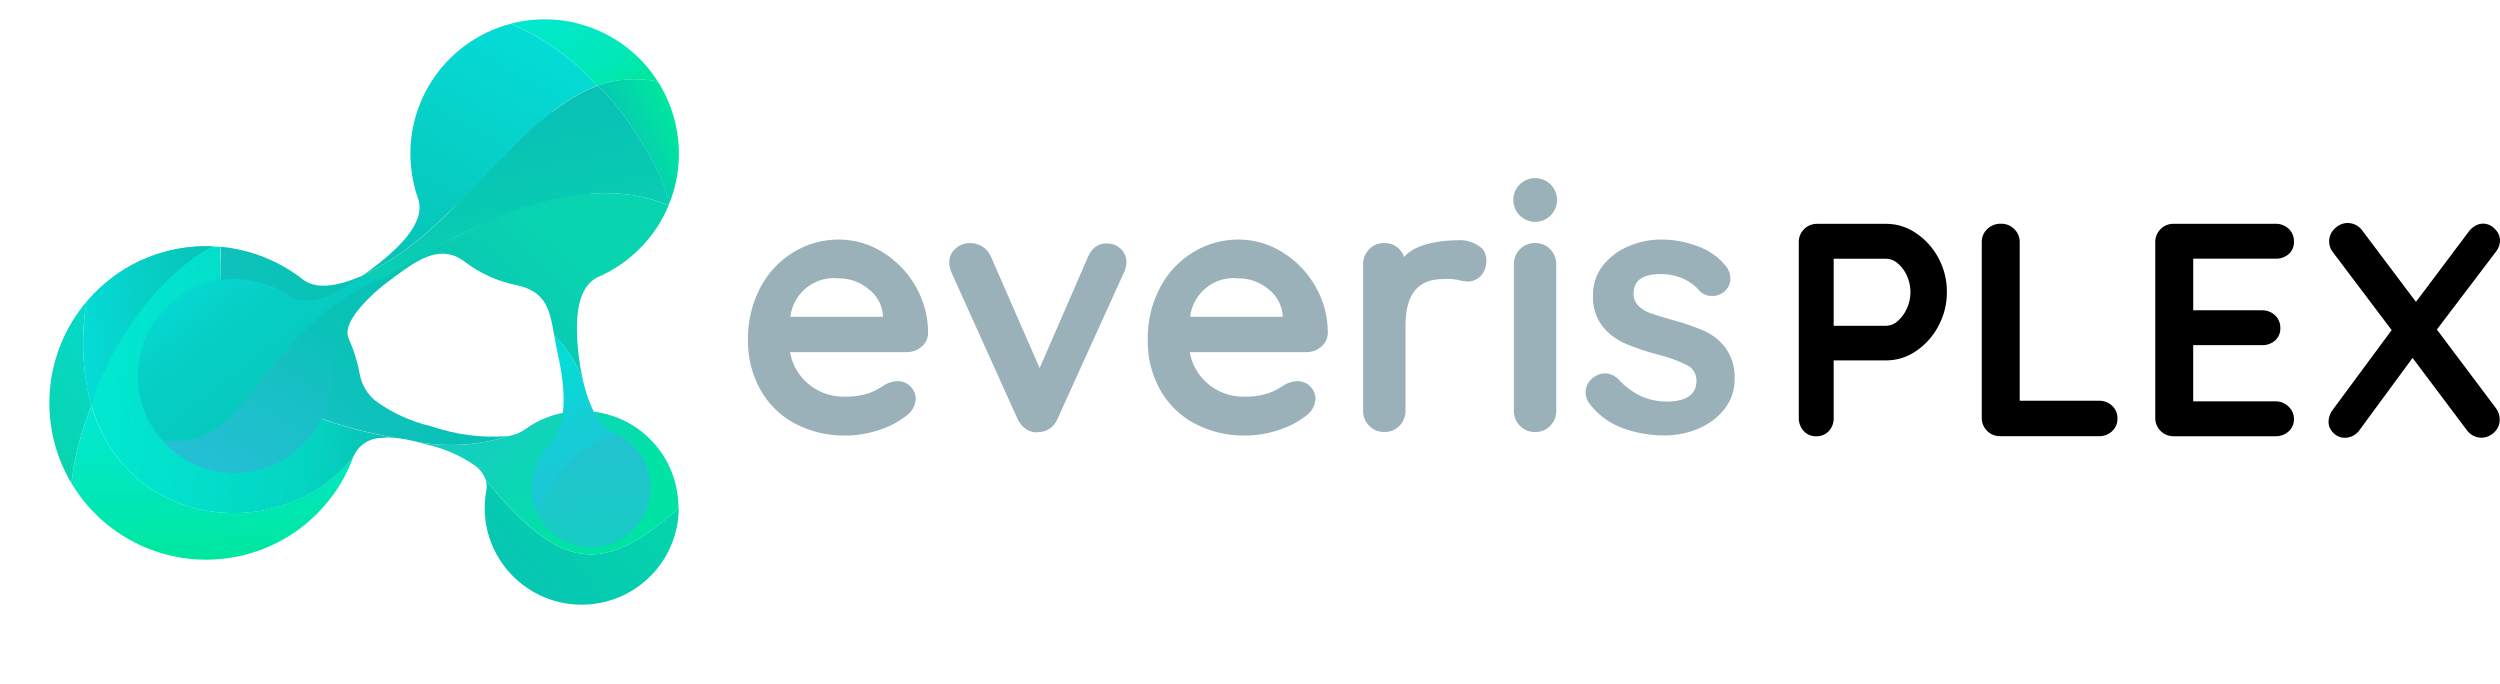
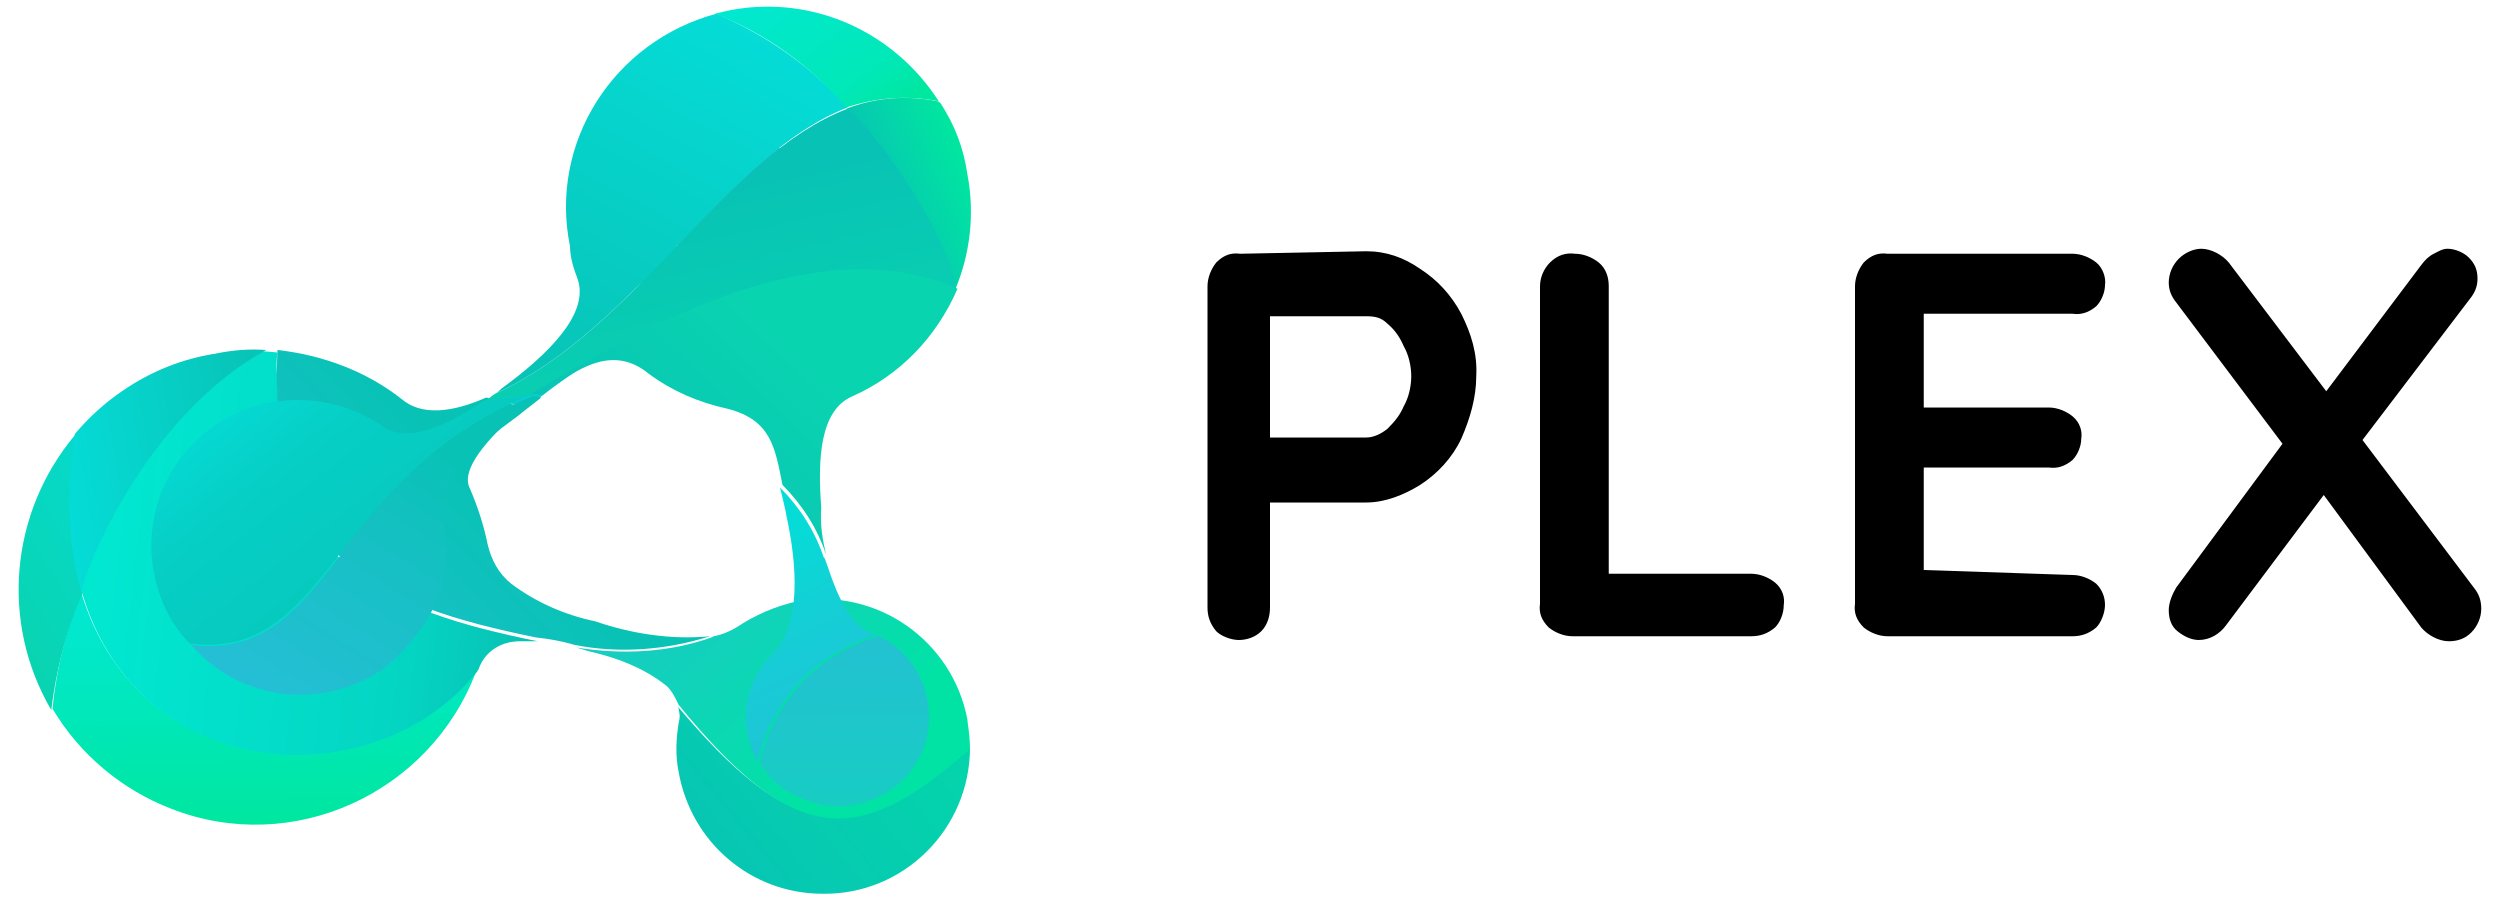
- <svg xmlns="http://www.w3.org/2000/svg" xmlns:xlink="http://www.w3.org/1999/xlink" width="201.234" height="55" viewBox="0 0 201.234 55">
-   <defs>
-     <linearGradient id="rbnzzi5s6b" x1=".402" x2=".576" y1=".993" y2=".198" gradientUnits="objectBoundingBox">
-       <stop offset="0" stop-color="#00e79f" />
-       <stop offset="1" stop-color="#01e8d1" />
-     </linearGradient>
-     <linearGradient id="j4dotfmf1c" x1=".196" x2="1.252" y1="1.013" y2="-.514" gradientUnits="objectBoundingBox">
-       <stop offset="0" stop-color="#09d4b0" />
-       <stop offset="1" stop-color="#05dcd7" />
-     </linearGradient>
-     <linearGradient id="3sdmf7q0zd" x1=".011" x2=".963" y1=".565" y2=".805" gradientUnits="objectBoundingBox">
-       <stop offset="0" stop-color="#01e8d1" />
-       <stop offset=".741" stop-color="#04d5c3" />
-       <stop offset="1" stop-color="#08c2b5" />
-     </linearGradient>
-     <linearGradient id="p6yjfytqca" x2="1" y1=".5" y2=".5" gradientUnits="objectBoundingBox">
-       <stop offset="0" stop-color="#05dcd7" />
-       <stop offset="1" stop-color="#08c2b5" />
-     </linearGradient>
-     <linearGradient id="bgkd0o3h2e" x1="-.063" x2="1.913" y1="1.083" y2=".221" gradientUnits="objectBoundingBox">
-       <stop offset="0" stop-color="#08c2b5" />
-       <stop offset="1" stop-color="#00e3a4" />
-     </linearGradient>
-     <linearGradient id="yx60ksa2bf" x1="1.095" x2="-.285" y1=".279" y2="-.946" gradientUnits="objectBoundingBox">
-       <stop offset="0" stop-color="#00e3a4" />
-       <stop offset=".361" stop-color="#12d1bc" />
-       <stop offset="1" stop-color="#25bfd5" />
-     </linearGradient>
-     <linearGradient id="ihtlebt33g" x1=".508" x2="-.185" y1=".495" y2=".924" gradientUnits="objectBoundingBox">
-       <stop offset="0" stop-color="#08c2b5" />
-       <stop offset="1" stop-color="#25bfd5" />
-     </linearGradient>
-     <linearGradient id="zxlp0h47ih" x1=".625" x2=".794" y1=".127" y2="1.119" gradientUnits="objectBoundingBox">
-       <stop offset="0" stop-color="#05dcd7" />
-       <stop offset=".369" stop-color="#15ced6" />
-       <stop offset="1" stop-color="#25bfd5" />
-     </linearGradient>
-     <linearGradient id="58ucpggq4i" x1=".612" x2=".249" y1="-.262" y2="1.992" gradientUnits="objectBoundingBox">
-       <stop offset="0" stop-color="#25bfd5" />
-       <stop offset=".761" stop-color="#13d1bd" />
-       <stop offset="1" stop-color="#00e3a4" />
-     </linearGradient>
-     <linearGradient id="37kparashj" x1=".876" x2=".096" y1=".14" y2="1.033" xlink:href="#p6yjfytqca" />
-     <linearGradient id="th7cyw63xk" x1=".067" x2=".865" y1="-.009" y2=".881" gradientUnits="objectBoundingBox">
-       <stop offset="0" stop-color="#01e8d1" />
-       <stop offset=".741" stop-color="#01e8b8" />
-       <stop offset="1" stop-color="#00e79f" />
-     </linearGradient>
-     <linearGradient id="qz0hnhffwl" x1=".019" x2=".78" y1=".782" y2=".201" gradientUnits="objectBoundingBox">
-       <stop offset="0" stop-color="#25bfd5" />
-       <stop offset=".569" stop-color="#17c0c5" />
-       <stop offset="1" stop-color="#08c2b5" />
-     </linearGradient>
-     <linearGradient id="s40kmhzhcm" x1=".137" x2="1.086" y1="-.017" y2=".982" gradientUnits="objectBoundingBox">
-       <stop offset="0" stop-color="#05dcd7" />
-       <stop offset=".259" stop-color="#06cfc6" />
-       <stop offset="1" stop-color="#08c2b5" />
-     </linearGradient>
-     <linearGradient id="5whvvk0asn" x1=".621" x2=".75" y1=".184" y2="1.224" gradientUnits="objectBoundingBox">
-       <stop offset="0" stop-color="#08c2b5" />
-       <stop offset="1" stop-color="#09d4b0" />
-     </linearGradient>
-     <linearGradient id="au4vlkyzzo" x1=".622" x2=".045" y1=".231" y2=".517" gradientUnits="objectBoundingBox">
-       <stop offset="0" stop-color="#09d4b0" />
-       <stop offset="1" stop-color="#08c2b5" />
-     </linearGradient>
-     <linearGradient id="zawludq4up" x1=".966" x2=".145" y1=".25" y2=".637" gradientUnits="objectBoundingBox">
-       <stop offset="0" stop-color="#00e79f" />
-       <stop offset="1" stop-color="#08c2b5" />
-     </linearGradient>
-   </defs>
-   <g fill-rule="evenodd">
-     <path fill="#06cfd2" d="M1.984 8.538C1.4 8.308.706 8.007 0 7.707 4.535 6.575 10.432 2.578 10.69.475a4.213 4.213 0 0 1 .077-.426c-.021.1-.042.2-.056.293a9.092 9.092 0 0 0 7.819 4.682l.035-.035a4.789 4.789 0 0 1-3.046 1.174 4.84 4.84 0 0 1-3.081-1.034c-1.013-.8-6.631 1.125-10.453 3.41zm8.79-8.5L10.781 0z" transform="rotate(-9 53.15 4.183) translate(26.386 10.581)" />
-     <path fill="url(#rbnzzi5s6b)" d="M2.571 0c1.39 10.571 13.66 13.3 20.1 7.378.007.021.007.042.014.063A12.62 12.62 0 0 1 0 5.876 23.137 23.137 0 0 1 2.571 0z" transform="rotate(-9 53.15 4.183) translate(.904 25.17)" />
-     <path fill="url(#j4dotfmf1c)" d="M4.391 0c-.021.063-.035.133-.056.21a19.481 19.481 0 0 0-.866 8.16A23.136 23.136 0 0 0 .9 14.247 12.629 12.629 0 0 1 4.391 0z" transform="rotate(-9 53.15 4.183) translate(0 16.806)" />
-     <path fill="url(#3sdmf7q0zd)" d="M12.406.386a9.276 9.276 0 0 0-.231 1.314c-1.509 9.824 3.689 13.122 11.48 16.021a4.318 4.318 0 0 0-.9-.119 2.427 2.427 0 0 0-2.417 1.1c-.035.035-.07.063-.1.1-7.9 7.26-24.566 1.516-19.179-15.749A12.618 12.618 0 0 1 12.406.393z" transform="rotate(-9 53.15 4.183) translate(3.346 13.758)" />
-     <path fill="url(#p6yjfytqca)" d="M.131 11.42a19.589 19.589 0 0 1 .936-8.37 13.5 13.5 0 0 1 2.879-1.873A12.533 12.533 0 0 1 9.011 0a12.352 12.352 0 0 1 2.753.245C5.294 2.491.69 9.729.131 11.42z" transform="rotate(-9 53.15 4.183) translate(3.345 13.75)" />
-     <path fill="url(#bgkd0o3h2e)" d="M15.5 4.674l.021.014A7.813 7.813 0 0 1 0 3.57v-.027A7.677 7.677 0 0 1 .441.874 1.912 1.912 0 0 0 .546.2 2.009 2.009 0 0 0 .532 0c4.751 8.161 8.063 9.146 14.959 4.7z" transform="rotate(-9 53.15 4.183) translate(33.351 35.999)" />
-     <path fill="url(#yx60ksa2bf)" d="M7.183 1.175l.147-.021a3.125 3.125 0 0 0 1.265-.3A7.7 7.7 0 0 1 11.99 0a7.755 7.755 0 0 1 7.944 7.61 8.308 8.308 0 0 1-.1 1.446c-6.9 4.451-10.215 3.466-14.966-4.709a2.439 2.439 0 0 0-.636-1.223A11.016 11.016 0 0 0 .608.8L0 .525a15.407 15.407 0 0 0 7.183.65z" transform="rotate(-9 53.15 4.183) translate(29.013 31.645)" />
-     <path fill="url(#ihtlebt33g)" d="M11.124 4.15c.7.3 1.356.58 1.935.811l.049.021c-.063.035-.126.077-.189.112l-.028.014C10.761 6.414 9.21 7.8 9.5 8.88a12.585 12.585 0 0 1 .44 3.053 3.559 3.559 0 0 0 .95 2.3 12.275 12.275 0 0 0 4.087 2.69 15.088 15.088 0 0 0 5.932 1.74l.021.014a15.407 15.407 0 0 1-7.183-.65 12.553 12.553 0 0 0-2.012-.7C3.613 14.3-1.7 10.851.5 0a12.64 12.64 0 0 1 6.1 3.626c.887.957 2.585 1 4.535.51z" transform="rotate(-9 53.15 4.183) translate(15.262 14.137)" />
-     <path fill="#25bfd5" d="M7.819 8.469A9.14 9.14 0 0 1 0 3.788 4.7 4.7 0 0 1 4.6 0a4.8 4.8 0 0 1 3.212 8.469z" transform="rotate(-9 53.15 4.183) translate(37.097 7.142)" />
-     <path fill="url(#zxlp0h47ih)" d="M5.514 3.989c-.014-.209-.028-.412 0 0zm1.7 4.451a5.258 5.258 0 0 1 .524.349l-.168-.126a9.023 9.023 0 0 0-7.254 5.646A4.911 4.911 0 0 1 0 12.7a4.8 4.8 0 0 1 1.972-3.98c1.761-1.286 2.054-4.346 1.859-7.2-.008-.109-.05-1.52-.05-1.52a9.53 9.53 0 0 1 1.733 4.018c0-.007.161 3.529 1.7 4.416zm.524.349a.379.379 0 0 1 .063.049.39.39 0 0 1-.065-.048z" transform="rotate(-9 53.15 4.183) translate(37.362 25.372)" />
-     <path fill="url(#58ucpggq4i)" d="M0 5.646A9.013 9.013 0 0 1 7.252 0 4.8 4.8 0 1 1 .007 5.646z" transform="rotate(-9 53.15 4.183) translate(37.677 34.043)" />
-     <path fill="url(#37kparashj)" d="M14.792 0a18.59 18.59 0 0 1 6.072 6.016C14.051 7.441 7.965 15.84 0 18.076c.112-.056.231-.112.343-.175 2.7-1.376 5.254-3.186 4.891-5.17a10.2 10.2 0 0 1-.175-1.747A10.807 10.807 0 0 1 14.8 0z" transform="rotate(-9 53.15 4.183) translate(26.812 .058)" />
-     <path fill="url(#th7cyw63xk)" d="M11.2 7.01h-.014c-.056-.154-.112-.307-.168-.454.064.144.127.301.182.454zm-5.128-.943A18.59 18.59 0 0 0 0 .051C.279.023.559.009.845 0a10.807 10.807 0 0 1 10.146 6.514 9.158 9.158 0 0 0-4.926-.447h.007z" transform="rotate(-9 53.15 4.183) translate(41.597)" />
-     <path fill="url(#qz0hnhffwl)" d="M20.563.168c-.475.245-.957.5-1.446.755-2.439 1.222-4.773 2.577-4.724 4.96a6.147 6.147 0 0 1-.021.72.89.89 0 0 0-.014.189 7.833 7.833 0 0 1-1.244 3.536 8.955 8.955 0 0 1-3.081 2.725A7.812 7.812 0 0 1 0 10.257C7.281 12.3 8.552 2.781 19.962 0a4.471 4.471 0 0 1 .594.161z" transform="rotate(-9 53.15 4.183) translate(8.66 18.532)" />
-     <path fill="url(#s40kmhzhcm)" d="M.076 6.7a7.808 7.808 0 0 1 13.136-4.525c1.16 1.111 3.3.524 5.506-.5.9-.007 1.481.028 2.452.1C9.774 4.564 8.5 14.066 1.229 12.026A7.823 7.823 0 0 1 .076 6.7z" transform="rotate(-9 53.15 4.183) translate(7.431 16.77)" />
-     <path fill="url(#5whvvk0asn)" d="M8.594 12.095c-.014-.007-.021-.021-.035-.028.014.007.021.021.035.028zm-.475-.349a.148.148 0 0 1-.042-.028.144.144 0 0 1 .042.027zm-.077-.046a.341.341 0 0 0-.049-.021.335.335 0 0 0 .049.021zm-.242-.115l-.049-.021c.012.007.033.014.049.021zm-4.541.957c-.252-.028-.5-.056-.755-.077 6.547-2.69 16.468-6.372 23.239-2.04h.014C26.055 7.455 22.366.44 21.548 0 14.736 1.425 8.65 9.824.678 12.06c-.224.112-.454.224-.678.328a21.671 21.671 0 0 1 2.5.084" transform="rotate(-9 53.15 4.183) translate(26.135 6.081)" />
-     <path fill="url(#au4vlkyzzo)" d="M14.254 14.892a9.488 9.488 0 0 0-1.733-4.018c-.028-2.026-.049-3.521-2.257-4.43a10.142 10.142 0 0 1-3.85-2.473C4.765 2.168 2.8 3.042.608 4.188.4 4.132.2 4.083 0 4.034 6.554 1.337 16.476-2.338 23.246 2A10.81 10.81 0 0 1 16.8 6.773c-1.831.482-2.41 2.955-2.564 5.59a19.123 19.123 0 0 0 .018 2.529z" transform="rotate(-9 53.15 4.183) translate(28.622 14.505)" />
-     <path fill="url(#zawludq4up)" d="M4.947.655a.657.657 0 0 0-.105-.076A9.055 9.055 0 0 0 0 .166c.817.44 4.472 7.392 4.206 10.383a.09.09 0 0 1-.007.042 10.7 10.7 0 0 0 1.607-5.9A10.818 10.818 0 0 0 4.968.725a.327.327 0 0 0-.035-.07z" transform="rotate(-9 53.15 4.183) translate(47.669 5.901)" />
+ <svg xmlns="http://www.w3.org/2000/svg" version="1.1" id="Camada_1" x="0px" y="0px" viewBox="0 0 200 72" style="enable-background:new 0 0 200 72;" xml:space="preserve">
+   <style type="text/css">
+ 	.st0{fill-rule:evenodd;clip-rule:evenodd;fill:#06CFD2;}
+ 	.st1{fill-rule:evenodd;clip-rule:evenodd;fill:url(#SVGID_1_);}
+ 	.st2{fill-rule:evenodd;clip-rule:evenodd;fill:url(#SVGID_2_);}
+ 	.st3{fill-rule:evenodd;clip-rule:evenodd;fill:url(#SVGID_3_);}
+ 	.st4{fill-rule:evenodd;clip-rule:evenodd;fill:url(#SVGID_4_);}
+ 	.st5{fill-rule:evenodd;clip-rule:evenodd;fill:url(#SVGID_5_);}
+ 	.st6{fill-rule:evenodd;clip-rule:evenodd;fill:url(#SVGID_6_);}
+ 	.st7{fill-rule:evenodd;clip-rule:evenodd;fill:url(#SVGID_7_);}
+ 	.st8{fill-rule:evenodd;clip-rule:evenodd;fill:#25BFD5;}
+ 	.st9{fill-rule:evenodd;clip-rule:evenodd;fill:url(#SVGID_8_);}
+ 	.st10{fill-rule:evenodd;clip-rule:evenodd;fill:url(#SVGID_9_);}
+ 	.st11{fill-rule:evenodd;clip-rule:evenodd;fill:url(#SVGID_10_);}
+ 	.st12{fill-rule:evenodd;clip-rule:evenodd;fill:url(#SVGID_11_);}
+ 	.st13{fill-rule:evenodd;clip-rule:evenodd;fill:url(#SVGID_12_);}
+ 	.st14{fill-rule:evenodd;clip-rule:evenodd;fill:url(#SVGID_13_);}
+ 	.st15{fill-rule:evenodd;clip-rule:evenodd;fill:url(#SVGID_14_);}
+ 	.st16{fill-rule:evenodd;clip-rule:evenodd;fill:url(#SVGID_15_);}
+ 	.st17{fill-rule:evenodd;clip-rule:evenodd;fill:url(#SVGID_16_);}
+ </style>
+   <g>
+     <g>
+       <path class="st0" d="M42.2,32.6c-0.9-0.2-2-0.5-3.1-0.7c6.4-2.8,14.3-10.1,14.1-13.2c0-0.2,0-0.5,0-0.6c0,0.2,0,0.3,0,0.5    c3,3.9,7.9,5.8,12.7,5.1v-0.1c-1.1,1.3-2.6,2.2-4.2,2.5c-1.7,0.3-3.4,0-4.8-0.8C55.2,24.1,47.3,28.3,42.2,32.6L42.2,32.6z     M53.2,17.9L53.2,17.9L53.2,17.9z" />
+       <linearGradient id="SVGID_1_" gradientUnits="userSpaceOnUse" x1="-342.695" y1="52.096" x2="-342.433" y2="50.901" gradientTransform="matrix(22.4057 -3.5487 2.1614 13.6464 7584.71 -1860.812)">
+         <stop offset="0" style="stop-color:#00E79F" />
+         <stop offset="1" style="stop-color:#01E8D1" />
+       </linearGradient>
+       <path class="st1" d="M6.5,47.4c4.6,15.3,23.4,16.5,31.6,6.2v0.1c-3.7,9.8-14.7,14.8-24.4,11c-3.9-1.5-7.3-4.3-9.5-8    C4.5,53.5,5.3,50.4,6.5,47.4z" />
+       <linearGradient id="SVGID_2_" gradientUnits="userSpaceOnUse" x1="-300.304" y1="50.078" x2="-298.716" y2="47.782" gradientTransform="matrix(4.3354 -0.6867 2.2287 14.0716 1193.907 -854.7206)">
+         <stop offset="0" style="stop-color:#09D4B0" />
+         <stop offset="1" style="stop-color:#05DCD7" />
+       </linearGradient>
+       <path class="st2" d="M6,34.8c0,0.1,0,0.2,0,0.4c-0.6,4.1-0.5,8.3,0.6,12.3c-1.3,2.9-2.1,6.1-2.5,9.3C0,49.8,0.8,41,6,34.8z" />
+       <linearGradient id="SVGID_3_" gradientUnits="userSpaceOnUse" x1="-343.564" y1="30.323" x2="-342.132" y2="30.684" gradientTransform="matrix(23.3567 -3.6993 3.4218 21.6044 7928.373 -1882.871)">
+         <stop offset="0" style="stop-color:#01E8D1" />
+         <stop offset="0.741" style="stop-color:#04D5C3" />
+         <stop offset="1" style="stop-color:#08C2B5" />
+       </linearGradient>
+       <path class="st3" d="M22.2,28.2c-0.1,0.6-0.1,1.4,0,2c0.1,15,8.5,18.6,20.8,21.1c-0.5,0-0.9,0-1.4,0c-1.5,0-2.8,0.8-3.3,2.2    c0,0.1-0.1,0.1-0.1,0.2C28.1,66.3,2,61.7,6,34.8C10,30,16.1,27.5,22.2,28.2L22.2,28.2z" />
+       <linearGradient id="SVGID_4_" gradientUnits="userSpaceOnUse" x1="-333.583" y1="62.579" x2="-332.079" y2="62.579" gradientTransform="matrix(11.5969 -1.8368 1.787 11.2827 3761.773 -1279.897)">
+         <stop offset="0" style="stop-color:#05DCD7" />
+         <stop offset="1" style="stop-color:#08C2B5" />
+       </linearGradient>
+       <path class="st4" d="M6.5,47.4C5.4,43.2,5.3,38.9,6,34.7c1.1-1.3,2.4-2.5,3.9-3.5c2.2-1.5,4.7-2.5,7.3-2.9    c1.4-0.3,2.8-0.4,4.1-0.3C12.1,33,7,44.8,6.5,47.4z" />
+       <linearGradient id="SVGID_5_" gradientUnits="userSpaceOnUse" x1="-337.803" y1="65.06" x2="-334.832" y2="63.764" gradientTransform="matrix(15.3306 -2.4281 1.7574 11.096 5114.809 -1472.697)">
+         <stop offset="0" style="stop-color:#08C2B5" />
+         <stop offset="1" style="stop-color:#00E3A4" />
+       </linearGradient>
+       <path class="st5" d="M77.6,59.8L77.6,59.8c0,6.5-5.3,11.8-11.8,11.7c-5.7,0-10.5-4.1-11.5-9.7l0,0c-0.3-1.4-0.2-2.8,0-4    c0.1-0.4,0.1-0.6,0-1c0-0.1,0-0.2-0.1-0.3C63.3,67.3,68.4,68,77.6,59.8L77.6,59.8z" />
+       <linearGradient id="SVGID_6_" gradientUnits="userSpaceOnUse" x1="-339.961" y1="62.055" x2="-342.036" y2="60.213" gradientTransform="matrix(19.69 -3.1186 1.8275 11.5381 6651.504 -1718.061)">
+         <stop offset="0" style="stop-color:#00E3A4" />
+         <stop offset="0.361" style="stop-color:#12D1BC" />
+         <stop offset="1" style="stop-color:#25BFD5" />
+       </linearGradient>
+       <path class="st6" d="M56.9,51l0.2-0.1c0.6-0.1,1.3-0.4,1.8-0.7c1.5-1,3.1-1.7,4.9-2.1c6.3-1.1,12.4,3.1,13.6,9.5v0.1    c0.1,0.7,0.2,1.5,0.2,2.2c-9.2,8.3-14.3,7.5-23.3-3.5c-0.3-0.6-0.6-1.3-1.2-1.7c-1.7-1.3-3.8-2.1-6-2.6l-1-0.3    C49.8,52.4,53.5,52.2,56.9,51z" />
+       <linearGradient id="SVGID_7_" gradientUnits="userSpaceOnUse" x1="-341.304" y1="36.126" x2="-342.346" y2="36.771" gradientTransform="matrix(20.6714 -3.274 2.9474 18.609 6988.207 -1750.121)">
+         <stop offset="0" style="stop-color:#08C2B5" />
+         <stop offset="1" style="stop-color:#25BFD5" />
+       </linearGradient>
+       <path class="st7" d="M38.9,31.8c1.1,0.3,2.1,0.6,3,0.7h0.1c-0.1,0.1-0.2,0.2-0.3,0.2l0,0c-2.8,2.5-4.9,4.9-4.1,6.4    c0.6,1.4,1.1,2.9,1.4,4.4c0.3,1.3,0.9,2.4,1.9,3.2c2,1.5,4.3,2.5,6.7,3c2.9,1,6.1,1.5,9.2,1.2l0,0c-3.5,1.1-7.2,1.4-10.8,0.7    c-1-0.3-2.1-0.5-3.1-0.6c-12.8-2.6-21.5-6.4-20.7-23c3.6,0.4,7.1,1.7,9.9,3.9C33.7,33.3,36.2,33,38.9,31.8L38.9,31.8z" />
+       <path class="st8" d="M65.8,23.5c-4.9,0.6-9.7-1.3-12.7-5.1c0.1-3.4,2.6-6.2,6-6.7c3.9-0.7,7.7,1.8,8.4,5.8    C67.9,19.6,67.3,21.8,65.8,23.5L65.8,23.5z" />
+       <linearGradient id="SVGID_8_" gradientUnits="userSpaceOnUse" x1="-320.705" y1="48.937" x2="-320.451" y2="50.429" gradientTransform="matrix(7.706 -1.2205 2.2384 14.1328 2423.918 -1040.498)">
+         <stop offset="0" style="stop-color:#05DCD7" />
+         <stop offset="0.369" style="stop-color:#15CED6" />
+         <stop offset="1" style="stop-color:#25BFD5" />
+       </linearGradient>
+       <path class="st9" d="M66,44.3C66,44.1,65.9,43.8,66,44.3z M69.6,50.6c0.3,0.1,0.6,0.3,0.8,0.4l-0.3-0.2c-4.8,1.4-8.4,5.2-9.5,10.1    c-0.4-0.7-0.7-1.5-0.8-2.3c-0.5-2.3,0.4-4.7,2-6.3c2.3-2.3,2-7,1.1-11.1c0-0.2-0.5-2.2-0.5-2.2c1.6,1.6,2.8,3.5,3.5,5.6    C66.1,44.4,67.1,49.6,69.6,50.6L69.6,50.6z M70.5,51C70.5,51,70.6,51,70.5,51C70.5,51,70.5,51,70.5,51L70.5,51z" />
+       <linearGradient id="SVGID_9_" gradientUnits="userSpaceOnUse" x1="-325.489" y1="83.411" x2="-326.035" y2="86.8" gradientTransform="matrix(9.1735 -1.4529 1.3648 8.6169 2939.725 -1143.839)">
+         <stop offset="0" style="stop-color:#25BFD5" />
+         <stop offset="0.761" style="stop-color:#13D1BD" />
+         <stop offset="1" style="stop-color:#00E3A4" />
+       </linearGradient>
+       <path class="st10" d="M60.8,61c1.1-4.9,4.7-8.7,9.5-10.1c3.6,1.7,5,6.1,3.3,9.6s-6.1,5-9.6,3.3C62.5,63.2,61.5,62.2,60.8,61    L60.8,61z" />
+       <linearGradient id="SVGID_10_" gradientUnits="userSpaceOnUse" x1="-340.502" y1="36.865" x2="-341.675" y2="38.208" gradientTransform="matrix(20.6071 -3.2638 2.8277 17.8535 6974.058 -1766.303)">
+         <stop offset="0" style="stop-color:#05DCD7" />
+         <stop offset="1" style="stop-color:#08C2B5" />
+       </linearGradient>
+       <path class="st11" d="M57.3,1.1c4,1.7,7.6,4.2,10.5,7.5C58,12.4,51,26.3,39.6,31.5c0.2-0.1,0.3-0.2,0.5-0.4c3.7-2.7,7.1-6,6.1-8.8    c-0.3-0.8-0.6-1.7-0.6-2.6C43.9,11.4,49.1,3.3,57.3,1.1L57.3,1.1z" />
+       <linearGradient id="SVGID_11_" gradientUnits="userSpaceOnUse" x1="-330.791" y1="103.107" x2="-329.591" y2="104.445" gradientTransform="matrix(11.0621 -1.7521 1.097 6.9261 3604.566 -1292.977)">
+         <stop offset="0" style="stop-color:#01E8D1" />
+         <stop offset="0.741" style="stop-color:#01E8B8" />
+         <stop offset="1" style="stop-color:#00E79F" />
+       </linearGradient>
+       <path class="st12" d="M75.6,8.8L75.6,8.8c-0.2-0.2-0.3-0.5-0.4-0.6C75.3,8.4,75.4,8.6,75.6,8.8z M67.7,8.6    c-2.8-3.3-6.4-5.9-10.5-7.5C57.6,1,58,0.9,58.5,0.8c6.5-1.2,13,1.7,16.6,7.3C72.6,7.6,70.1,7.8,67.7,8.6L67.7,8.6z" />
+       <linearGradient id="SVGID_12_" gradientUnits="userSpaceOnUse" x1="-341.846" y1="51.569" x2="-340.702" y2="50.695" gradientTransform="matrix(20.3098 -3.2168 2.168 13.6881 6850.341 -1750.997)">
+         <stop offset="0" style="stop-color:#25BFD5" />
+         <stop offset="0.569" style="stop-color:#17C0C5" />
+         <stop offset="1" style="stop-color:#08C2B5" />
+       </linearGradient>
+       <path class="st13" d="M43.3,31.8c-0.6,0.5-1.3,1-1.9,1.5c-3.3,2.4-6.5,5-5.9,8.4c0.1,0.4,0.1,0.7,0.2,1.1c0,0.1,0,0.2,0,0.3    c0.1,1.9-0.3,3.8-1,5.5c-0.9,1.8-2.3,3.5-3.9,4.8c-4.9,3.5-11.6,2.7-15.5-1.8c11.3,1.3,10.9-13.1,27.3-19.9    C42.7,31.7,43,31.7,43.3,31.8L43.3,31.8z" />
+       <linearGradient id="SVGID_13_" gradientUnits="userSpaceOnUse" x1="-342.301" y1="57.196" x2="-340.874" y2="58.698" gradientTransform="matrix(20.9127 -3.3122 1.926 12.1601 7060.701 -1794.489)">
+         <stop offset="0" style="stop-color:#05DCD7" />
+         <stop offset="0.259" style="stop-color:#06CFC6" />
+         <stop offset="1" style="stop-color:#08C2B5" />
+       </linearGradient>
+       <path class="st14" d="M12.1,43.9c-0.1-6.5,5-11.8,11.6-11.9c2.5,0,4.9,0.7,6.9,2.1c2,1.4,5,0,8.1-2c1.4-0.2,2.2-0.3,3.7-0.5    c-16.2,6.8-15.9,21.2-27.2,19.9C13.2,49.5,12.2,46.7,12.1,43.9z" />
+       <linearGradient id="SVGID_14_" gradientUnits="userSpaceOnUse" x1="-343.385" y1="55.845" x2="-343.191" y2="57.409" gradientTransform="matrix(25.4568 -4.032 1.962 12.3876 8684.333 -2061.24)">
+         <stop offset="0" style="stop-color:#08C2B5" />
+         <stop offset="1" style="stop-color:#09D4B0" />
+       </linearGradient>
+       <path class="st15" d="M51.3,29.7L51.3,29.7L51.3,29.7z M50.5,29.3C50.5,29.3,50.5,29.2,50.5,29.3C50.5,29.2,50.5,29.3,50.5,29.3    L50.5,29.3z M50.4,29.2L50.4,29.2L50.4,29.2z M50.1,29.1L50.1,29.1C50,29.1,50.1,29.1,50.1,29.1z M43.5,31.6c-0.4,0-0.7,0-1.1,0.1    c9.1-5.5,23-13.3,34.1-8.5l0,0c-0.3-4.5-7.3-14-8.7-14.5C58,12.4,51,26.3,39.6,31.5c-0.3,0.2-0.6,0.5-0.9,0.6    c1.2-0.2,2.5-0.4,3.8-0.5" />
+       <linearGradient id="SVGID_15_" gradientUnits="userSpaceOnUse" x1="-341.847" y1="46.838" x2="-342.714" y2="47.268" gradientTransform="matrix(22.9598 -3.6365 2.3296 14.7087 7807.255 -1901)">
+         <stop offset="0" style="stop-color:#09D4B0" />
+         <stop offset="1" style="stop-color:#08C2B5" />
+       </linearGradient>
+       <path class="st16" d="M66.1,44.4c-0.7-2.1-1.9-4-3.5-5.6c-0.6-3-0.9-5.2-4.4-6.1c-2.3-0.5-4.4-1.4-6.3-2.8    c-2.8-2.3-5.6-0.6-8.5,1.7c-0.4,0-0.6-0.1-0.9-0.1c9.1-5.5,23-13.3,34.1-8.4c-1.7,3.9-4.6,6.9-8.4,8.6c-2.6,1.1-2.8,5-2.5,8.9    C65.6,42,65.8,43.2,66.1,44.4z" />
+       <linearGradient id="SVGID_16_" gradientUnits="userSpaceOnUse" x1="-307.899" y1="67.152" x2="-309.134" y2="67.734" gradientTransform="matrix(5.7375 -0.9087 1.6554 10.4519 1731.928 -970.9311)">
+         <stop offset="0" style="stop-color:#00E79F" />
+         <stop offset="1" style="stop-color:#08C2B5" />
+       </linearGradient>
+       <path class="st17" d="M75.2,8.2c-0.1,0-0.1-0.1-0.2-0.1c-2.4-0.5-5-0.3-7.3,0.6c1.3,0.5,8.4,9.9,8.7,14.4c0,0,0,0,0,0.1    c1.2-2.8,1.6-6.1,1-9.2C77.1,11.9,76.4,10,75.2,8.2C75.2,8.3,75.2,8.3,75.2,8.2L75.2,8.2z" />
+     </g>
+     <path d="M109.3,20.1c1.6,0,3,0.5,4.3,1.4c1.4,0.9,2.5,2.1,3.3,3.6c0.8,1.6,1.3,3.2,1.2,5c0,1.7-0.5,3.4-1.2,5   c-0.7,1.5-1.9,2.8-3.3,3.7c-1.3,0.8-2.8,1.4-4.3,1.4h-7.7v8.4c0,0.7-0.2,1.4-0.7,1.9c-0.5,0.5-1.2,0.7-1.8,0.7s-1.4-0.3-1.8-0.7   c-0.5-0.6-0.7-1.2-0.7-1.9V22.9c0-0.7,0.3-1.4,0.7-1.9c0.6-0.6,1.2-0.8,1.9-0.7L109.3,20.1L109.3,20.1z M109.3,35   c0.6,0,1.2-0.3,1.7-0.7c0.6-0.6,1-1.1,1.3-1.8c0.4-0.7,0.6-1.6,0.6-2.4c0-0.8-0.2-1.7-0.6-2.4c-0.3-0.7-0.7-1.3-1.3-1.8   c-0.5-0.5-1-0.6-1.7-0.6h-7.7v9.7L109.3,35z M140.1,45.9c0.7,0,1.4,0.3,1.9,0.7c0.6,0.5,0.8,1.2,0.7,1.8c0,0.7-0.3,1.4-0.7,1.8   c-0.6,0.5-1.2,0.7-1.9,0.7h-14.3c-0.7,0-1.4-0.3-1.9-0.7c-0.6-0.6-0.8-1.2-0.7-1.9V22.9c0-0.7,0.3-1.4,0.8-1.9   c0.6-0.6,1.3-0.8,2-0.7c0.7,0,1.4,0.3,1.9,0.7c0.6,0.5,0.8,1.2,0.8,1.9v23H140.1z M165.8,46c0.7,0,1.4,0.3,1.9,0.7   c0.5,0.5,0.7,1.1,0.7,1.7c0,0.6-0.3,1.4-0.7,1.8c-0.6,0.5-1.2,0.7-1.9,0.7H151c-0.7,0-1.4-0.3-1.9-0.7c-0.6-0.6-0.8-1.2-0.7-1.9   V22.9c0-0.7,0.3-1.4,0.7-1.9c0.6-0.6,1.2-0.8,1.9-0.7h14.8c0.7,0,1.4,0.3,1.9,0.7s0.8,1.2,0.7,1.8c0,0.6-0.3,1.3-0.7,1.7   c-0.6,0.5-1.2,0.7-1.9,0.6h-11.9v7.5h10c0.7,0,1.4,0.3,1.9,0.7c0.6,0.5,0.8,1.2,0.7,1.8c0,0.6-0.3,1.3-0.7,1.7   c-0.6,0.5-1.2,0.7-1.9,0.6h-10v8.2L165.8,46z M197.9,47c0.4,0.5,0.6,1,0.6,1.7c0,0.7-0.3,1.4-0.8,1.9c-0.5,0.5-1.1,0.7-1.8,0.7   c-0.8,0-1.7-0.5-2.2-1.1l-7.8-10.6L178.1,50c-0.5,0.7-1.3,1.2-2.2,1.2c-0.6,0-1.2-0.3-1.7-0.7s-0.7-1-0.7-1.7   c0-0.6,0.3-1.3,0.6-1.8l8.5-11.5l-8.5-11.3c-0.4-0.5-0.6-1-0.6-1.6c0-0.7,0.3-1.4,0.8-1.9c0.5-0.5,1.2-0.8,1.8-0.8   c0.8,0,1.7,0.5,2.2,1.1l7.8,10.3l7.6-10.1c0.3-0.4,0.6-0.7,1-0.9c0.4-0.2,0.7-0.4,1.1-0.4c0.6,0,1.3,0.3,1.7,0.7   c0.5,0.5,0.7,1,0.7,1.7c0,0.6-0.2,1.1-0.6,1.6l-8.6,11.3L197.9,47z" />
  </g>
-   <path d="M14.86-73.039a4.219 4.219 0 0 1 2.37.745 5.515 5.515 0 0 1 1.808 2 5.661 5.661 0 0 1 .684 2.748 5.682 5.682 0 0 1-.684 2.736 5.488 5.488 0 0 1-1.808 2.02 4.219 4.219 0 0 1-2.37.745h-4.251v4.617a1.5 1.5 0 0 1-.391 1.075 1.344 1.344 0 0 1-1.026.415 1.3 1.3 0 0 1-1-.428 1.516 1.516 0 0 1-.392-1.062v-14.12a1.443 1.443 0 0 1 .428-1.063 1.443 1.443 0 0 1 1.063-.428zm0 8.208a1.4 1.4 0 0 0 .916-.391 2.881 2.881 0 0 0 .733-1.014 3.144 3.144 0 0 0 .281-1.307 3.144 3.144 0 0 0-.281-1.307 2.76 2.76 0 0 0-.733-1 1.424 1.424 0 0 0-.916-.379h-4.251v5.4zm17.1 6.034a1.489 1.489 0 0 1 1.063.4 1.363 1.363 0 0 1 .428 1.038 1.335 1.335 0 0 1-.428 1.014 1.489 1.489 0 0 1-1.063.4h-7.94a1.443 1.443 0 0 1-1.063-.428 1.443 1.443 0 0 1-.428-1.063v-14.12a1.422 1.422 0 0 1 .44-1.063 1.545 1.545 0 0 1 1.124-.428 1.454 1.454 0 0 1 1.05.428 1.422 1.422 0 0 1 .44 1.063V-58.8zm14.209.049a1.443 1.443 0 0 1 1.063.428 1.358 1.358 0 0 1 .428.989 1.3 1.3 0 0 1-.428 1 1.516 1.516 0 0 1-1.063.391h-8.183a1.443 1.443 0 0 1-1.063-.428 1.443 1.443 0 0 1-.428-1.063v-14.12a1.443 1.443 0 0 1 .428-1.063 1.443 1.443 0 0 1 1.063-.428h8.184a1.489 1.489 0 0 1 1.063.4 1.363 1.363 0 0 1 .427 1.042 1.276 1.276 0 0 1-.415.989 1.534 1.534 0 0 1-1.075.379h-6.62v4.153h5.521a1.489 1.489 0 0 1 1.063.4 1.363 1.363 0 0 1 .428 1.038 1.276 1.276 0 0 1-.415.989 1.533 1.533 0 0 1-1.075.379h-5.523v4.52zm17.757.562a1.466 1.466 0 0 1 .293.9 1.349 1.349 0 0 1-.464 1.05 1.477 1.477 0 0 1-1 .415 1.464 1.464 0 0 1-1.2-.635l-4.349-5.79-4.224 5.746a1.456 1.456 0 0 1-1.221.684 1.268 1.268 0 0 1-.928-.391 1.241 1.241 0 0 1-.391-.9 1.585 1.585 0 0 1 .366-1l4.715-6.376-4.715-6.254a1.359 1.359 0 0 1-.318-.879 1.4 1.4 0 0 1 .464-1.05 1.461 1.461 0 0 1 1.026-.44 1.464 1.464 0 0 1 1.2.635l4.3 5.717 4.2-5.594a1.8 1.8 0 0 1 .562-.525 1.261 1.261 0 0 1 .635-.183 1.293 1.293 0 0 1 .953.428 1.325 1.325 0 0 1 .415.941 1.424 1.424 0 0 1-.318.879l-4.764 6.278z" transform="translate(136.99 91.055)" />
-   <path fill="#9ab1ba" d="M-923.682 12974.1a5.82 5.82 0 0 1-2.643-2.018 1.389 1.389 0 0 1-.255-.853 1.494 1.494 0 0 1 .739-1.252 1.516 1.516 0 0 1 .824-.256 1.605 1.605 0 0 1 1.137.541 6.029 6.029 0 0 0 1.776 1.307 5.3 5.3 0 0 0 2.231.426q2.217-.083 2.217-1.676a1.362 1.362 0 0 0-.753-1.252 10.8 10.8 0 0 0-2.345-.852 20.318 20.318 0 0 1-2.686-.909 4.773 4.773 0 0 1-1.791-1.379 3.818 3.818 0 0 1-.754-2.486 3.761 3.761 0 0 1 .782-2.374 5.148 5.148 0 0 1 2.046-1.563 6.625 6.625 0 0 1 2.687-.553 8.221 8.221 0 0 1 2.9.539 5.017 5.017 0 0 1 2.274 1.592 1.578 1.578 0 0 1 .369 1.023 1.314 1.314 0 0 1-.54 1.078 1.424 1.424 0 0 1-.91.313 1.387 1.387 0 0 1-1.023-.4 3.6 3.6 0 0 0-1.322-.994 4.357 4.357 0 0 0-1.833-.369q-2.16 0-2.161 1.563a1.329 1.329 0 0 0 .4 1.006 2.7 2.7 0 0 0 1.009.6q.611.212 1.72.525a18.871 18.871 0 0 1 2.558.88 4.392 4.392 0 0 1 1.734 1.394 3.991 3.991 0 0 1 .71 2.473 3.786 3.786 0 0 1-.824 2.431 5.256 5.256 0 0 1-2.117 1.579 6.884 6.884 0 0 1-2.658.537 9.625 9.625 0 0 1-3.498-.621zm-34.435-.371a6.929 6.929 0 0 1-2.743-2.741 8.005 8.005 0 0 1-.967-3.937 8.716 8.716 0 0 1 1.024-4.292 7.256 7.256 0 0 1 2.7-2.828 6.974 6.974 0 0 1 3.582-.979 6.641 6.641 0 0 1 3.538 1.021 7.652 7.652 0 0 1 2.658 2.758 7.411 7.411 0 0 1 .995 3.751 1.462 1.462 0 0 1-.541 1.11 1.811 1.811 0 0 1-1.193.426h-9.38a4.288 4.288 0 0 0 1.564 2.629 4.358 4.358 0 0 0 2.756.953 6.086 6.086 0 0 0 1.819-.215 4.766 4.766 0 0 0 1.038-.454q.383-.24.526-.327a2.158 2.158 0 0 1 .966-.255 1.393 1.393 0 0 1 1.023.425 1.367 1.367 0 0 1 .427 1 1.775 1.775 0 0 1-.8 1.394 6.829 6.829 0 0 1-2.132 1.107 8.338 8.338 0 0 1-2.7.453 8.377 8.377 0 0 1-4.16-1.002zm-.3-8.555h7.447v-.2a2.936 2.936 0 0 0-1.166-2.046 3.683 3.683 0 0 0-2.387-.852 3.527 3.527 0 0 0-3.892 3.095zm-31.876 8.555a6.928 6.928 0 0 1-2.743-2.741 8.005 8.005 0 0 1-.966-3.937 8.719 8.719 0 0 1 1.023-4.292 7.258 7.258 0 0 1 2.7-2.828 6.973 6.973 0 0 1 3.582-.979 6.64 6.64 0 0 1 3.538 1.021 7.654 7.654 0 0 1 2.658 2.758 7.413 7.413 0 0 1 .995 3.751 1.463 1.463 0 0 1-.541 1.11 1.812 1.812 0 0 1-1.193.426h-9.38a4.288 4.288 0 0 0 1.564 2.629 4.359 4.359 0 0 0 2.756.953 6.082 6.082 0 0 0 1.819-.215 4.766 4.766 0 0 0 1.038-.454q.383-.24.526-.327a2.159 2.159 0 0 1 .966-.255 1.393 1.393 0 0 1 1.023.425 1.367 1.367 0 0 1 .427 1 1.775 1.775 0 0 1-.8 1.394 6.833 6.833 0 0 1-2.132 1.107 8.338 8.338 0 0 1-2.7.453 8.373 8.373 0 0 1-4.158-1.002zm-.3-8.555h7.448v-.2a2.937 2.937 0 0 0-1.166-2.046 3.683 3.683 0 0 0-2.387-.852 3.527 3.527 0 0 0-3.892 3.095zm18.916 9a1.968 1.968 0 0 1-.64-.811l-5.287-11.712a2.248 2.248 0 0 1-.2-.909 1.42 1.42 0 0 1 .483-1.036 1.644 1.644 0 0 1 1.194-.468 1.834 1.834 0 0 1 .995.283 1.747 1.747 0 0 1 .682.8l3.922 8.98 3.894-8.953a1.872 1.872 0 0 1 .625-.824 1.337 1.337 0 0 1 .881-.256 1.565 1.565 0 0 1 1.137.44 1.462 1.462 0 0 1 .454 1.093 2.179 2.179 0 0 1-.227.853l-5.315 11.712a1.776 1.776 0 0 1-.583.768 1.59 1.59 0 0 1-.867.313l-.255.027a1.5 1.5 0 0 1-.89-.306zm39.807-.229a1.7 1.7 0 0 1-.484-1.236v-11.738a1.7 1.7 0 0 1 .484-1.236 1.633 1.633 0 0 1 1.222-.5 1.633 1.633 0 0 1 1.223.5 1.7 1.7 0 0 1 .483 1.236v11.738a1.7 1.7 0 0 1-.483 1.236 1.632 1.632 0 0 1-1.223.5 1.632 1.632 0 0 1-1.219-.506zm-12.137 0a1.7 1.7 0 0 1-.484-1.236v-11.738a1.7 1.7 0 0 1 .484-1.236 1.633 1.633 0 0 1 1.222-.5 1.633 1.633 0 0 1 1.222.5 1.713 1.713 0 0 1 .38.618c.021.052.7-1.351 4.6-1.351a2.764 2.764 0 0 1 1.658.654 1.318 1.318 0 0 1 .355.916 1.754 1.754 0 0 1-.455 1.32 1.49 1.49 0 0 1-1.079.441 3.511 3.511 0 0 1-.76-.131 4.036 4.036 0 0 0-1.13-.069 4.158 4.158 0 0 0-1.193.158c-1.272.433-1.891 1.555-1.891 3.681v6.736a1.7 1.7 0 0 1-.483 1.236 1.632 1.632 0 0 1-1.222.5 1.632 1.632 0 0 1-1.217-.505zm11.605-18.177a1.761 1.761 0 0 1 1.761-1.762 1.761 1.761 0 0 1 1.762 1.762 1.762 1.762 0 0 1-1.762 1.762 1.762 1.762 0 0 1-1.759-1.767z" transform="translate(1054.211 -12939.671)" />
</svg>
